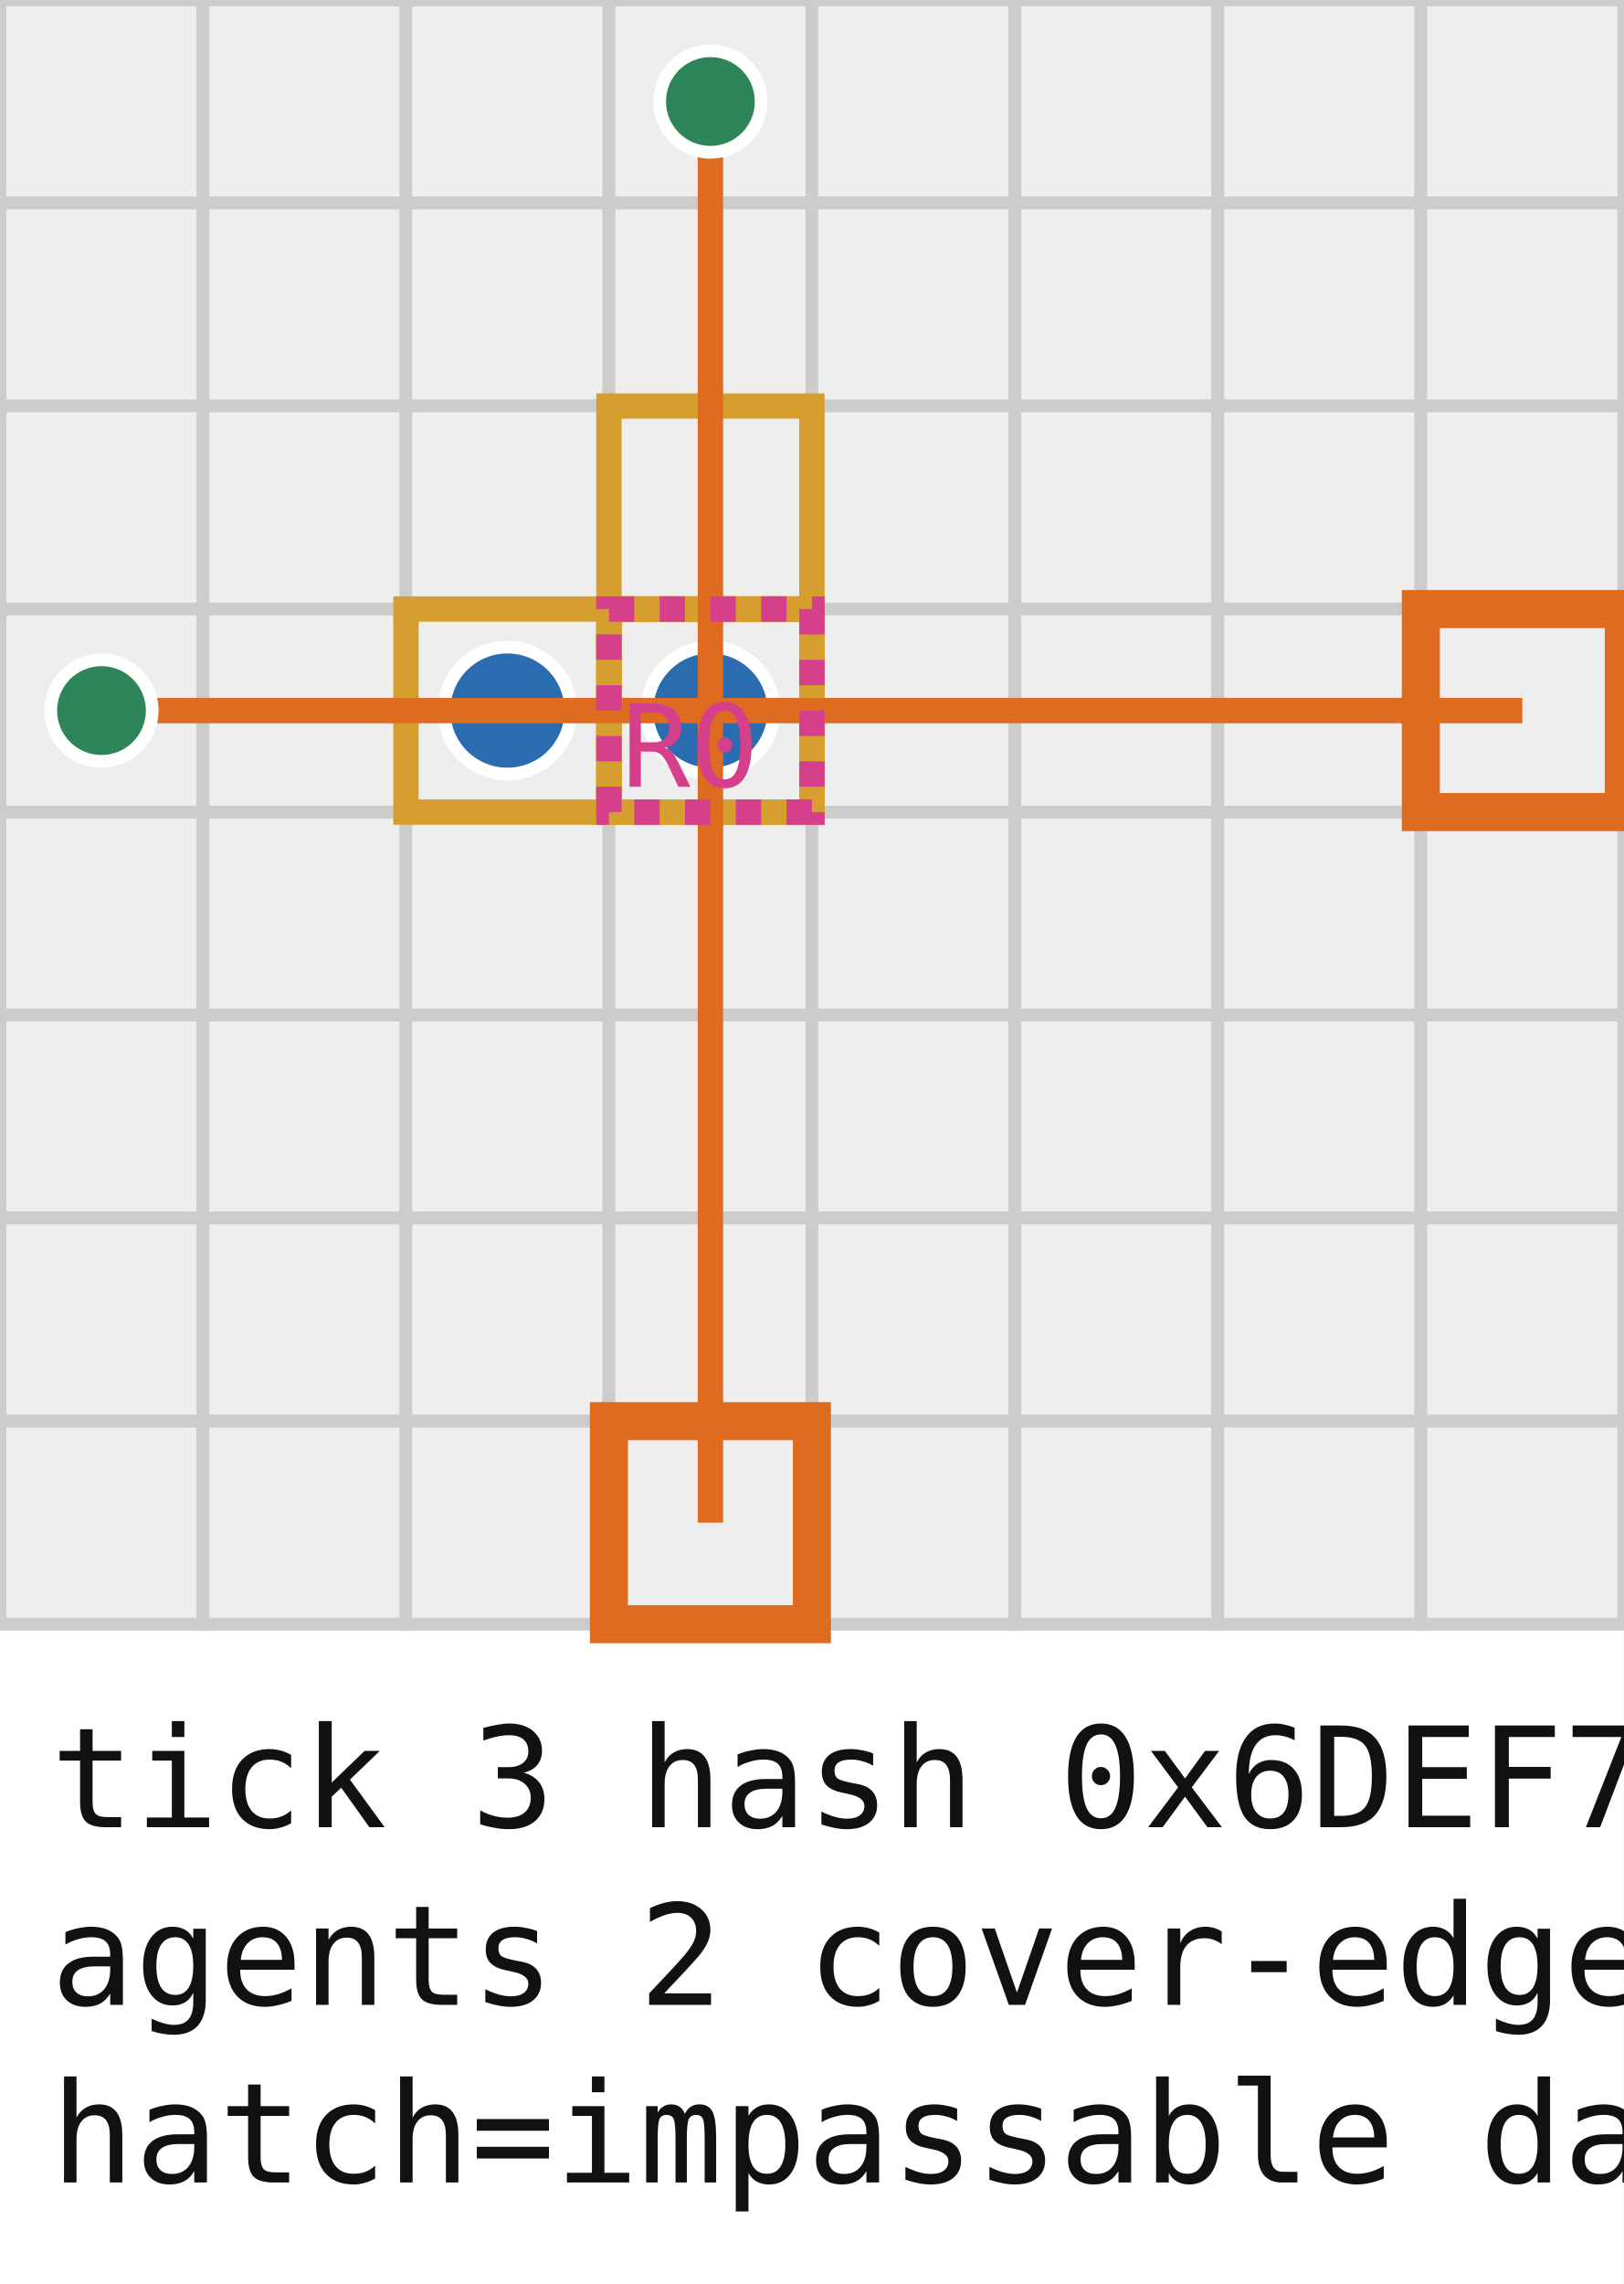
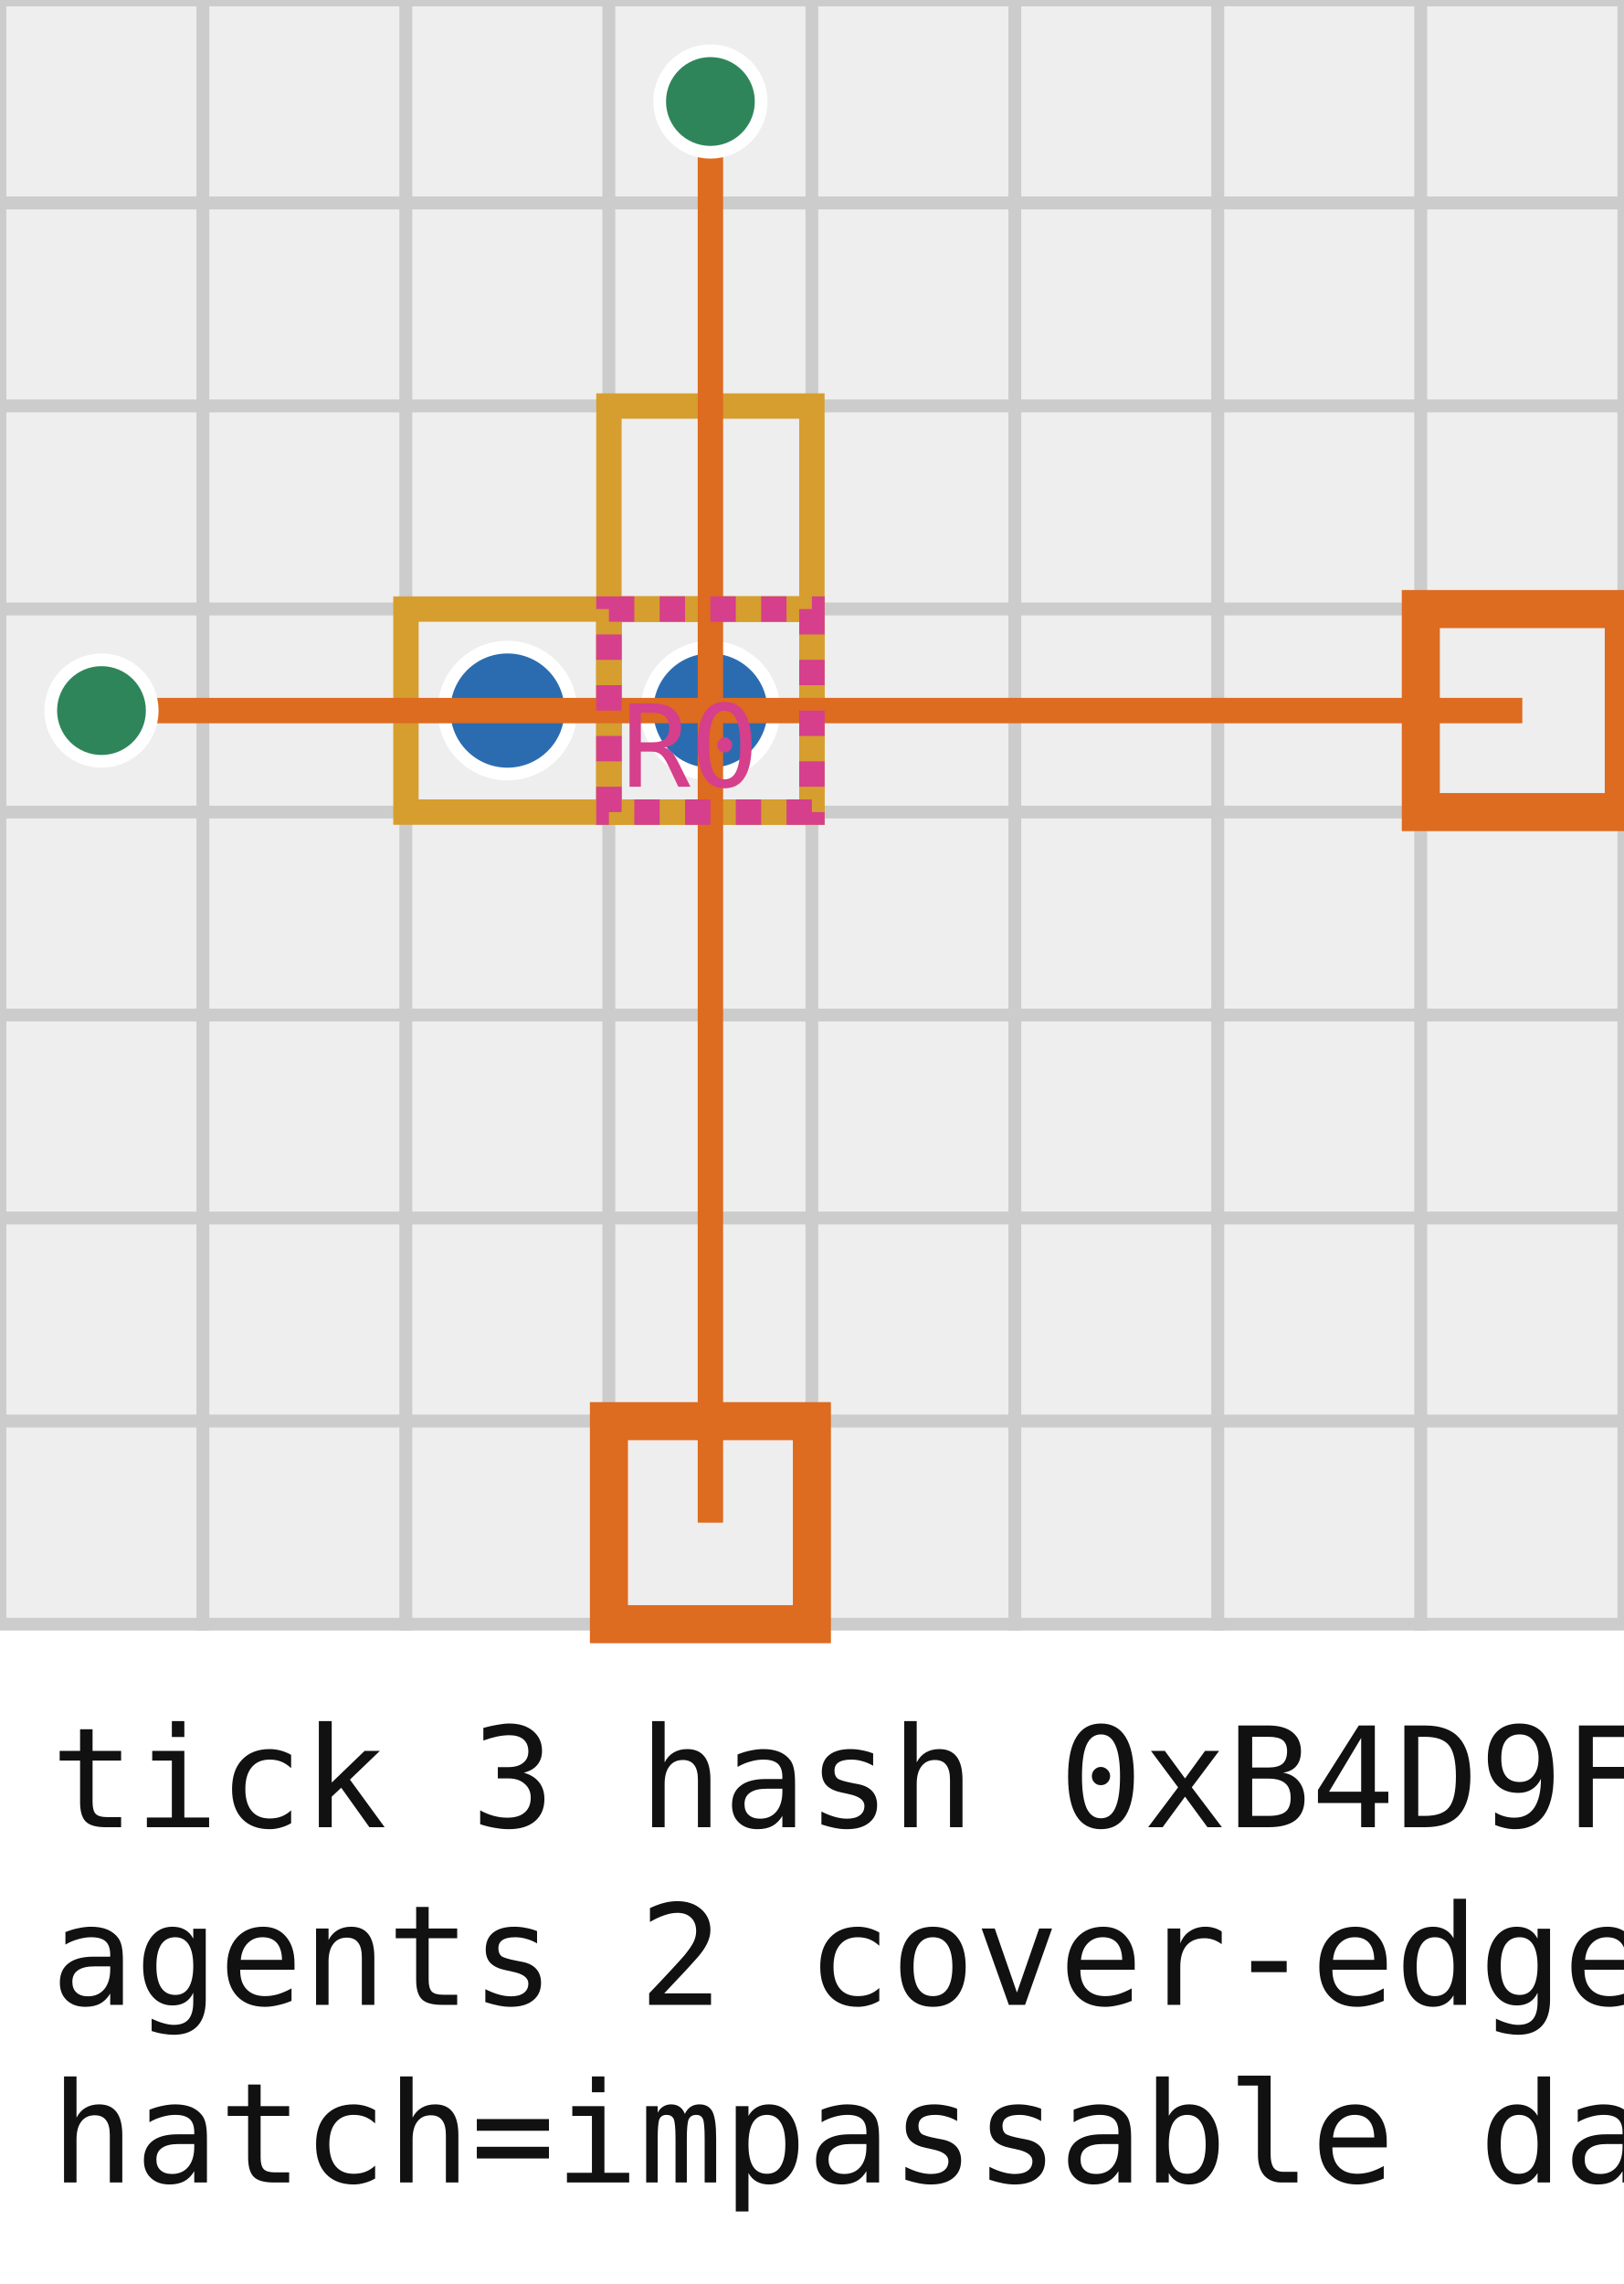
<svg xmlns="http://www.w3.org/2000/svg" width="128" height="180" viewBox="0 0 128 180">
  <defs>
    <pattern id="cw-hatch" width="4" height="4" patternUnits="userSpaceOnUse">
      <path d="M0,4 L4,0" stroke="#8a8a8a" stroke-width="1" />
    </pattern>
  </defs>
  <rect x="0" y="0" width="128" height="180" fill="#ffffff" />
  <rect x="0" y="0" width="16" height="16" fill="rgb(238,238,238)" stroke="#cccccc" stroke-width="1" />
  <rect x="16" y="0" width="16" height="16" fill="rgb(238,238,238)" stroke="#cccccc" stroke-width="1" />
  <rect x="32" y="0" width="16" height="16" fill="rgb(238,238,238)" stroke="#cccccc" stroke-width="1" />
  <rect x="48" y="0" width="16" height="16" fill="rgb(238,238,238)" stroke="#cccccc" stroke-width="1" />
  <rect x="64" y="0" width="16" height="16" fill="rgb(238,238,238)" stroke="#cccccc" stroke-width="1" />
  <rect x="80" y="0" width="16" height="16" fill="rgb(238,238,238)" stroke="#cccccc" stroke-width="1" />
  <rect x="96" y="0" width="16" height="16" fill="rgb(238,238,238)" stroke="#cccccc" stroke-width="1" />
  <rect x="112" y="0" width="16" height="16" fill="rgb(238,238,238)" stroke="#cccccc" stroke-width="1" />
  <rect x="0" y="16" width="16" height="16" fill="rgb(238,238,238)" stroke="#cccccc" stroke-width="1" />
  <rect x="16" y="16" width="16" height="16" fill="rgb(238,238,238)" stroke="#cccccc" stroke-width="1" />
  <rect x="32" y="16" width="16" height="16" fill="rgb(238,238,238)" stroke="#cccccc" stroke-width="1" />
  <rect x="48" y="16" width="16" height="16" fill="rgb(238,238,238)" stroke="#cccccc" stroke-width="1" />
  <rect x="64" y="16" width="16" height="16" fill="rgb(238,238,238)" stroke="#cccccc" stroke-width="1" />
  <rect x="80" y="16" width="16" height="16" fill="rgb(238,238,238)" stroke="#cccccc" stroke-width="1" />
  <rect x="96" y="16" width="16" height="16" fill="rgb(238,238,238)" stroke="#cccccc" stroke-width="1" />
  <rect x="112" y="16" width="16" height="16" fill="rgb(238,238,238)" stroke="#cccccc" stroke-width="1" />
  <rect x="0" y="32" width="16" height="16" fill="rgb(238,238,238)" stroke="#cccccc" stroke-width="1" />
  <rect x="16" y="32" width="16" height="16" fill="rgb(238,238,238)" stroke="#cccccc" stroke-width="1" />
  <rect x="32" y="32" width="16" height="16" fill="rgb(238,238,238)" stroke="#cccccc" stroke-width="1" />
  <rect x="48" y="32" width="16" height="16" fill="rgb(238,238,238)" stroke="#cccccc" stroke-width="1" />
  <rect x="64" y="32" width="16" height="16" fill="rgb(238,238,238)" stroke="#cccccc" stroke-width="1" />
  <rect x="80" y="32" width="16" height="16" fill="rgb(238,238,238)" stroke="#cccccc" stroke-width="1" />
  <rect x="96" y="32" width="16" height="16" fill="rgb(238,238,238)" stroke="#cccccc" stroke-width="1" />
  <rect x="112" y="32" width="16" height="16" fill="rgb(238,238,238)" stroke="#cccccc" stroke-width="1" />
  <rect x="0" y="48" width="16" height="16" fill="rgb(238,238,238)" stroke="#cccccc" stroke-width="1" />
  <rect x="16" y="48" width="16" height="16" fill="rgb(238,238,238)" stroke="#cccccc" stroke-width="1" />
  <rect x="32" y="48" width="16" height="16" fill="rgb(238,238,238)" stroke="#cccccc" stroke-width="1" />
  <rect x="48" y="48" width="16" height="16" fill="rgb(238,238,238)" stroke="#cccccc" stroke-width="1" />
  <rect x="64" y="48" width="16" height="16" fill="rgb(238,238,238)" stroke="#cccccc" stroke-width="1" />
  <rect x="80" y="48" width="16" height="16" fill="rgb(238,238,238)" stroke="#cccccc" stroke-width="1" />
  <rect x="96" y="48" width="16" height="16" fill="rgb(238,238,238)" stroke="#cccccc" stroke-width="1" />
  <rect x="112" y="48" width="16" height="16" fill="rgb(238,238,238)" stroke="#cccccc" stroke-width="1" />
  <rect x="0" y="64" width="16" height="16" fill="rgb(238,238,238)" stroke="#cccccc" stroke-width="1" />
  <rect x="16" y="64" width="16" height="16" fill="rgb(238,238,238)" stroke="#cccccc" stroke-width="1" />
  <rect x="32" y="64" width="16" height="16" fill="rgb(238,238,238)" stroke="#cccccc" stroke-width="1" />
  <rect x="48" y="64" width="16" height="16" fill="rgb(238,238,238)" stroke="#cccccc" stroke-width="1" />
  <rect x="64" y="64" width="16" height="16" fill="rgb(238,238,238)" stroke="#cccccc" stroke-width="1" />
  <rect x="80" y="64" width="16" height="16" fill="rgb(238,238,238)" stroke="#cccccc" stroke-width="1" />
  <rect x="96" y="64" width="16" height="16" fill="rgb(238,238,238)" stroke="#cccccc" stroke-width="1" />
  <rect x="112" y="64" width="16" height="16" fill="rgb(238,238,238)" stroke="#cccccc" stroke-width="1" />
  <rect x="0" y="80" width="16" height="16" fill="rgb(238,238,238)" stroke="#cccccc" stroke-width="1" />
  <rect x="16" y="80" width="16" height="16" fill="rgb(238,238,238)" stroke="#cccccc" stroke-width="1" />
  <rect x="32" y="80" width="16" height="16" fill="rgb(238,238,238)" stroke="#cccccc" stroke-width="1" />
  <rect x="48" y="80" width="16" height="16" fill="rgb(238,238,238)" stroke="#cccccc" stroke-width="1" />
  <rect x="64" y="80" width="16" height="16" fill="rgb(238,238,238)" stroke="#cccccc" stroke-width="1" />
  <rect x="80" y="80" width="16" height="16" fill="rgb(238,238,238)" stroke="#cccccc" stroke-width="1" />
  <rect x="96" y="80" width="16" height="16" fill="rgb(238,238,238)" stroke="#cccccc" stroke-width="1" />
  <rect x="112" y="80" width="16" height="16" fill="rgb(238,238,238)" stroke="#cccccc" stroke-width="1" />
  <rect x="0" y="96" width="16" height="16" fill="rgb(238,238,238)" stroke="#cccccc" stroke-width="1" />
  <rect x="16" y="96" width="16" height="16" fill="rgb(238,238,238)" stroke="#cccccc" stroke-width="1" />
  <rect x="32" y="96" width="16" height="16" fill="rgb(238,238,238)" stroke="#cccccc" stroke-width="1" />
  <rect x="48" y="96" width="16" height="16" fill="rgb(238,238,238)" stroke="#cccccc" stroke-width="1" />
  <rect x="64" y="96" width="16" height="16" fill="rgb(238,238,238)" stroke="#cccccc" stroke-width="1" />
  <rect x="80" y="96" width="16" height="16" fill="rgb(238,238,238)" stroke="#cccccc" stroke-width="1" />
  <rect x="96" y="96" width="16" height="16" fill="rgb(238,238,238)" stroke="#cccccc" stroke-width="1" />
  <rect x="112" y="96" width="16" height="16" fill="rgb(238,238,238)" stroke="#cccccc" stroke-width="1" />
  <rect x="0" y="112" width="16" height="16" fill="rgb(238,238,238)" stroke="#cccccc" stroke-width="1" />
  <rect x="16" y="112" width="16" height="16" fill="rgb(238,238,238)" stroke="#cccccc" stroke-width="1" />
  <rect x="32" y="112" width="16" height="16" fill="rgb(238,238,238)" stroke="#cccccc" stroke-width="1" />
  <rect x="48" y="112" width="16" height="16" fill="rgb(238,238,238)" stroke="#cccccc" stroke-width="1" />
  <rect x="64" y="112" width="16" height="16" fill="rgb(238,238,238)" stroke="#cccccc" stroke-width="1" />
  <rect x="80" y="112" width="16" height="16" fill="rgb(238,238,238)" stroke="#cccccc" stroke-width="1" />
  <rect x="96" y="112" width="16" height="16" fill="rgb(238,238,238)" stroke="#cccccc" stroke-width="1" />
  <rect x="112" y="112" width="16" height="16" fill="rgb(238,238,238)" stroke="#cccccc" stroke-width="1" />
  <rect x="48" y="32" width="16" height="16" fill="none" stroke="#d69e2e" stroke-width="2" />
  <rect x="48" y="48" width="16" height="16" fill="none" stroke="#d69e2e" stroke-width="2" />
  <rect x="32" y="48" width="16" height="16" fill="none" stroke="#d69e2e" stroke-width="2" />
  <rect x="48" y="48" width="16" height="16" fill="none" stroke="#d69e2e" stroke-width="2" />
  <line x1="56" y1="56" x2="56" y2="120" stroke="#2b6cb0" stroke-width="1" stroke-dasharray="3,2" />
  <circle cx="56" cy="56" r="5" fill="#2b6cb0" stroke="#ffffff" stroke-width="1" />
  <line x1="40" y1="56" x2="120" y2="56" stroke="#2b6cb0" stroke-width="1" stroke-dasharray="3,2" />
  <circle cx="40" cy="56" r="5" fill="#2b6cb0" stroke="#ffffff" stroke-width="1" />
  <polyline points="56,8 56,24 56,40 56,56 56,72 56,88 56,104 56,120" fill="none" stroke="#dd6b20" stroke-width="2" />
  <circle cx="56" cy="8" r="4" fill="#2f855a" stroke="#ffffff" stroke-width="1" />
  <rect x="48" y="112" width="16" height="16" fill="none" stroke="#dd6b20" stroke-width="3" />
  <polyline points="8,56 24,56 40,56 56,56 72,56 88,56 104,56 120,56" fill="none" stroke="#dd6b20" stroke-width="2" />
  <circle cx="8" cy="56" r="4" fill="#2f855a" stroke="#ffffff" stroke-width="1" />
  <rect x="112" y="48" width="16" height="16" fill="none" stroke="#dd6b20" stroke-width="3" />
  <rect x="48" y="48" width="16" height="16" fill="none" stroke="#d53f8c" stroke-width="2" stroke-dasharray="2,2" />
  <text x="49" y="62" font-family="monospace" font-size="9" fill="#d53f8c">R0</text>
-   <text x="4" y="144" font-family="monospace" font-size="11" fill="#111111">tick 3  hash 0x6DEF7272B16C81B1  draws 0</text>
+   <text x="4" y="144" font-family="monospace" font-size="11" fill="#111111">tick 3  hash 0xB4D9F38804F79D68  draws 0</text>
  <text x="4" y="158" font-family="monospace" font-size="11" fill="#111111">agents 2  cover-edges 0  events 2</text>
  <text x="4" y="172" font-family="monospace" font-size="11" fill="#111111">hatch=impassable  dark border=opaque  darker fill=higher elevation  triangle=cover  circle=agent</text>
</svg>
